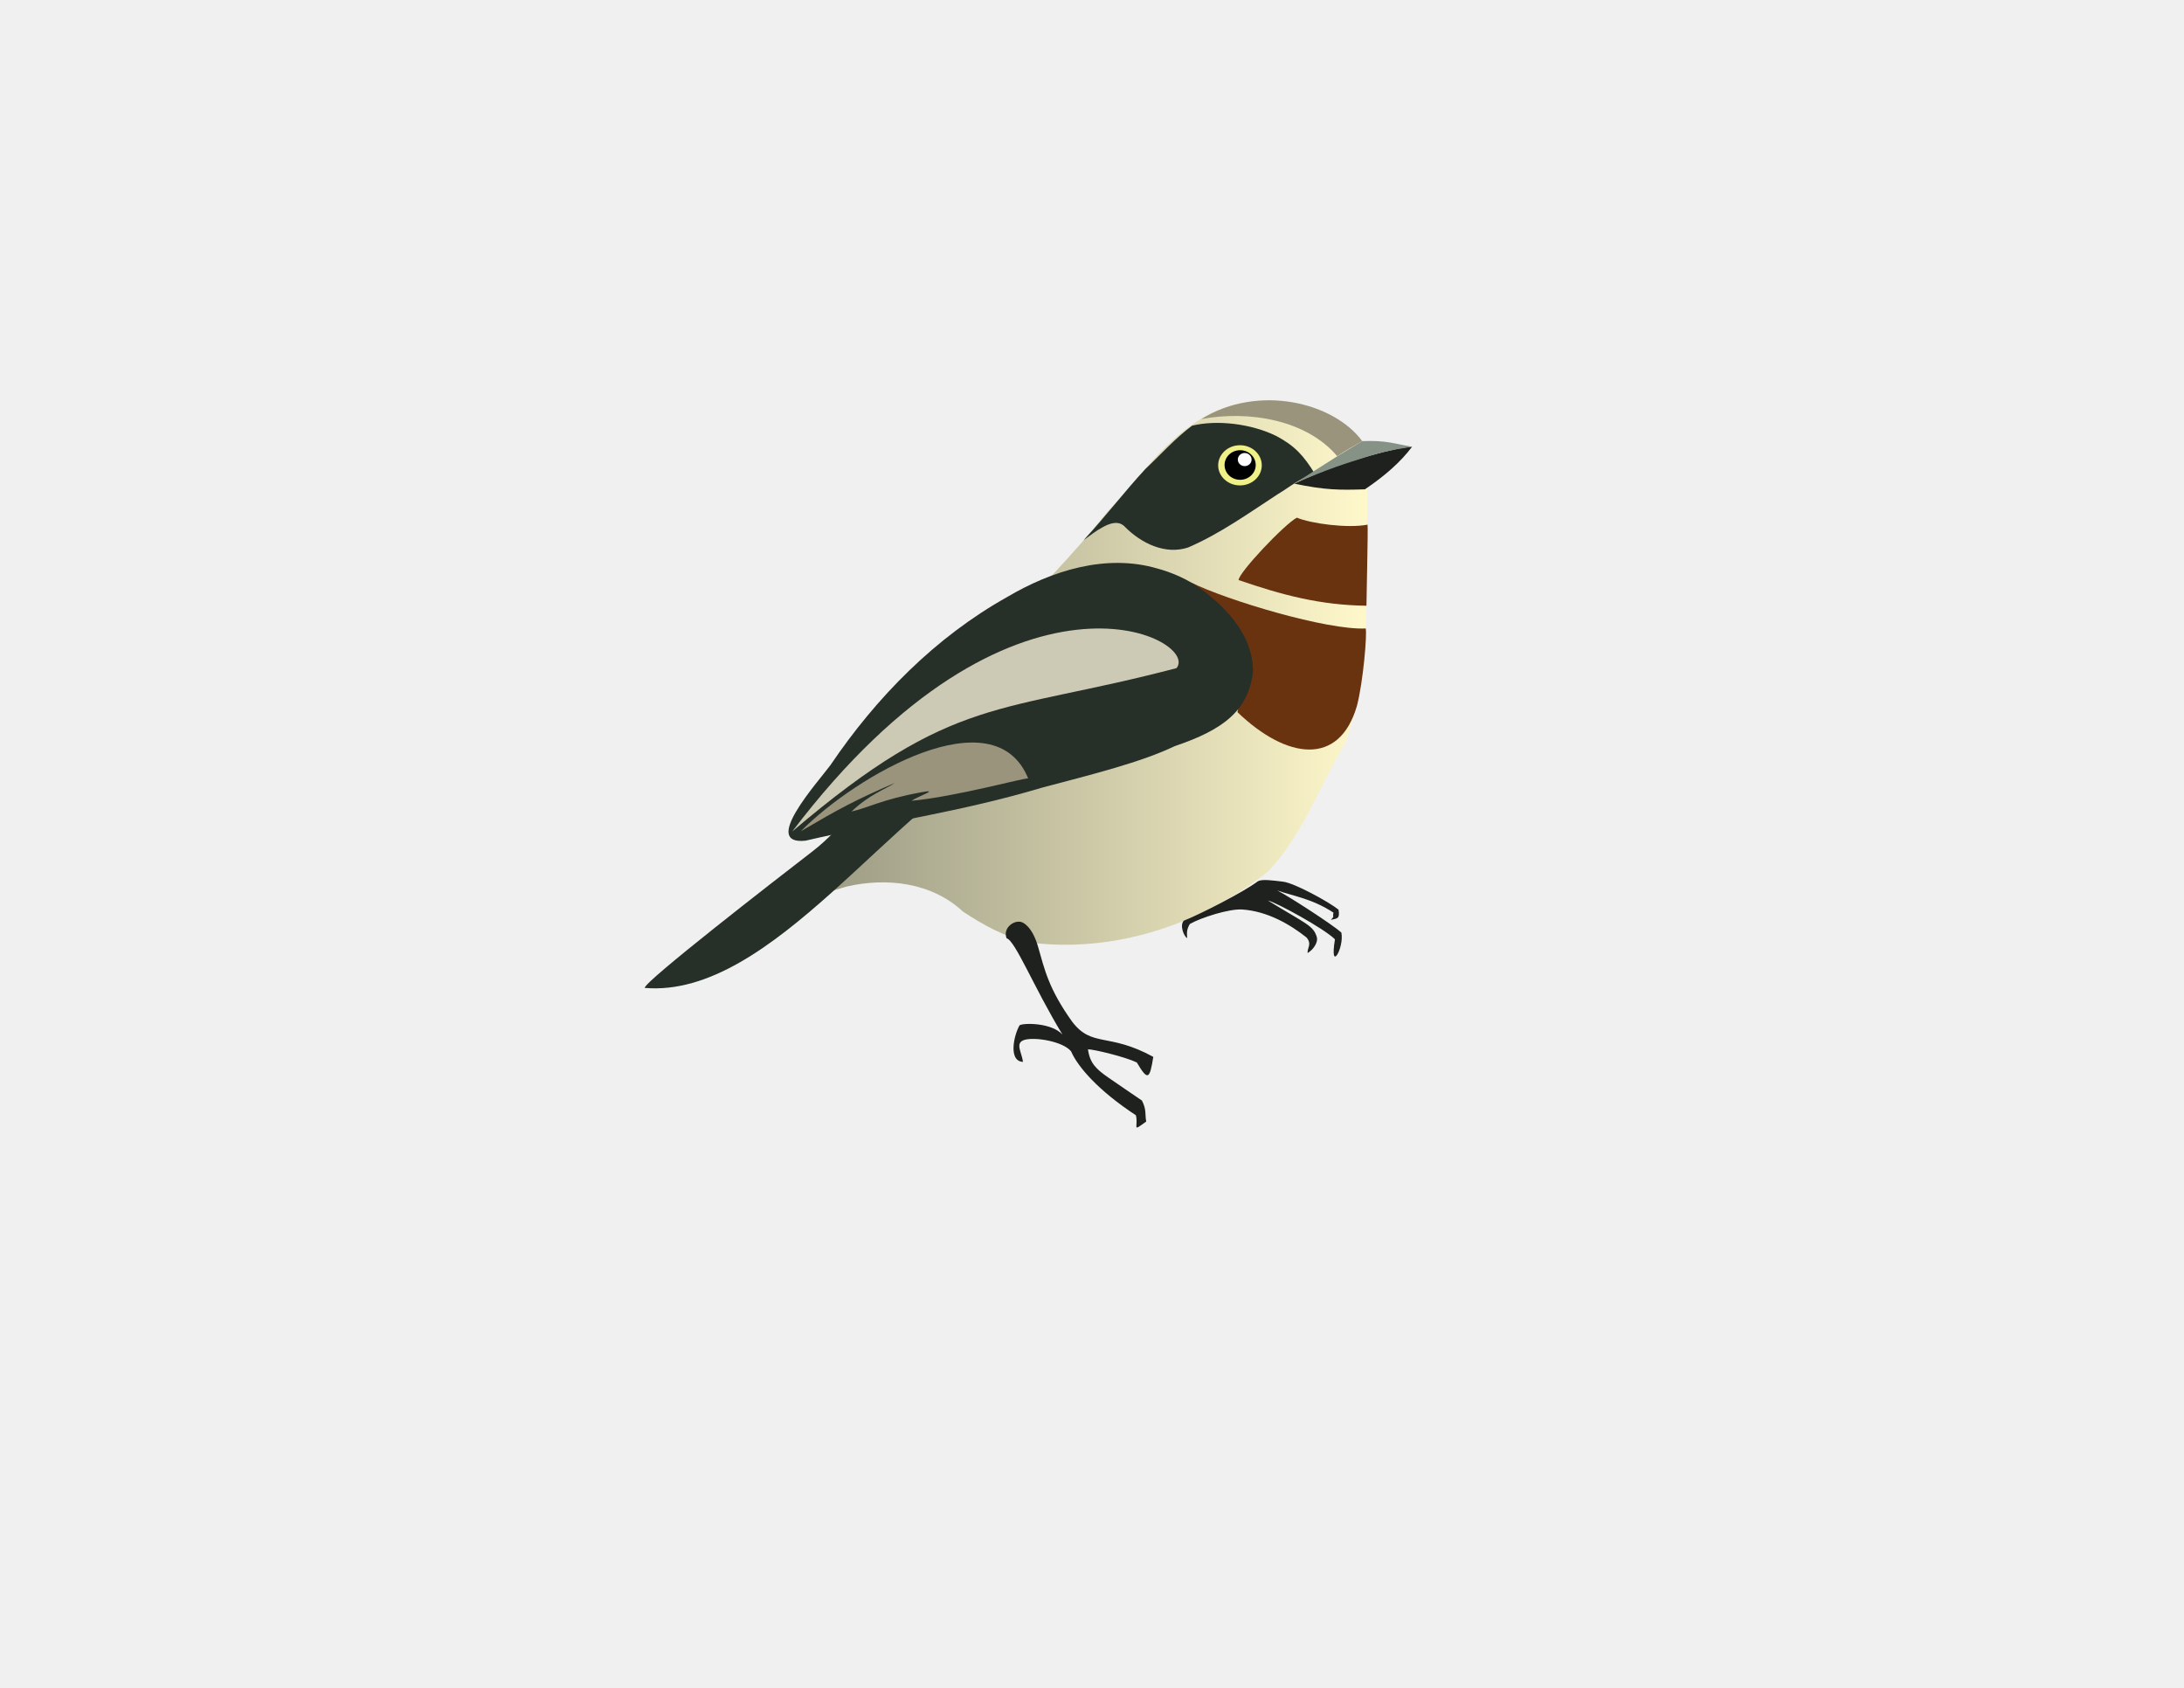
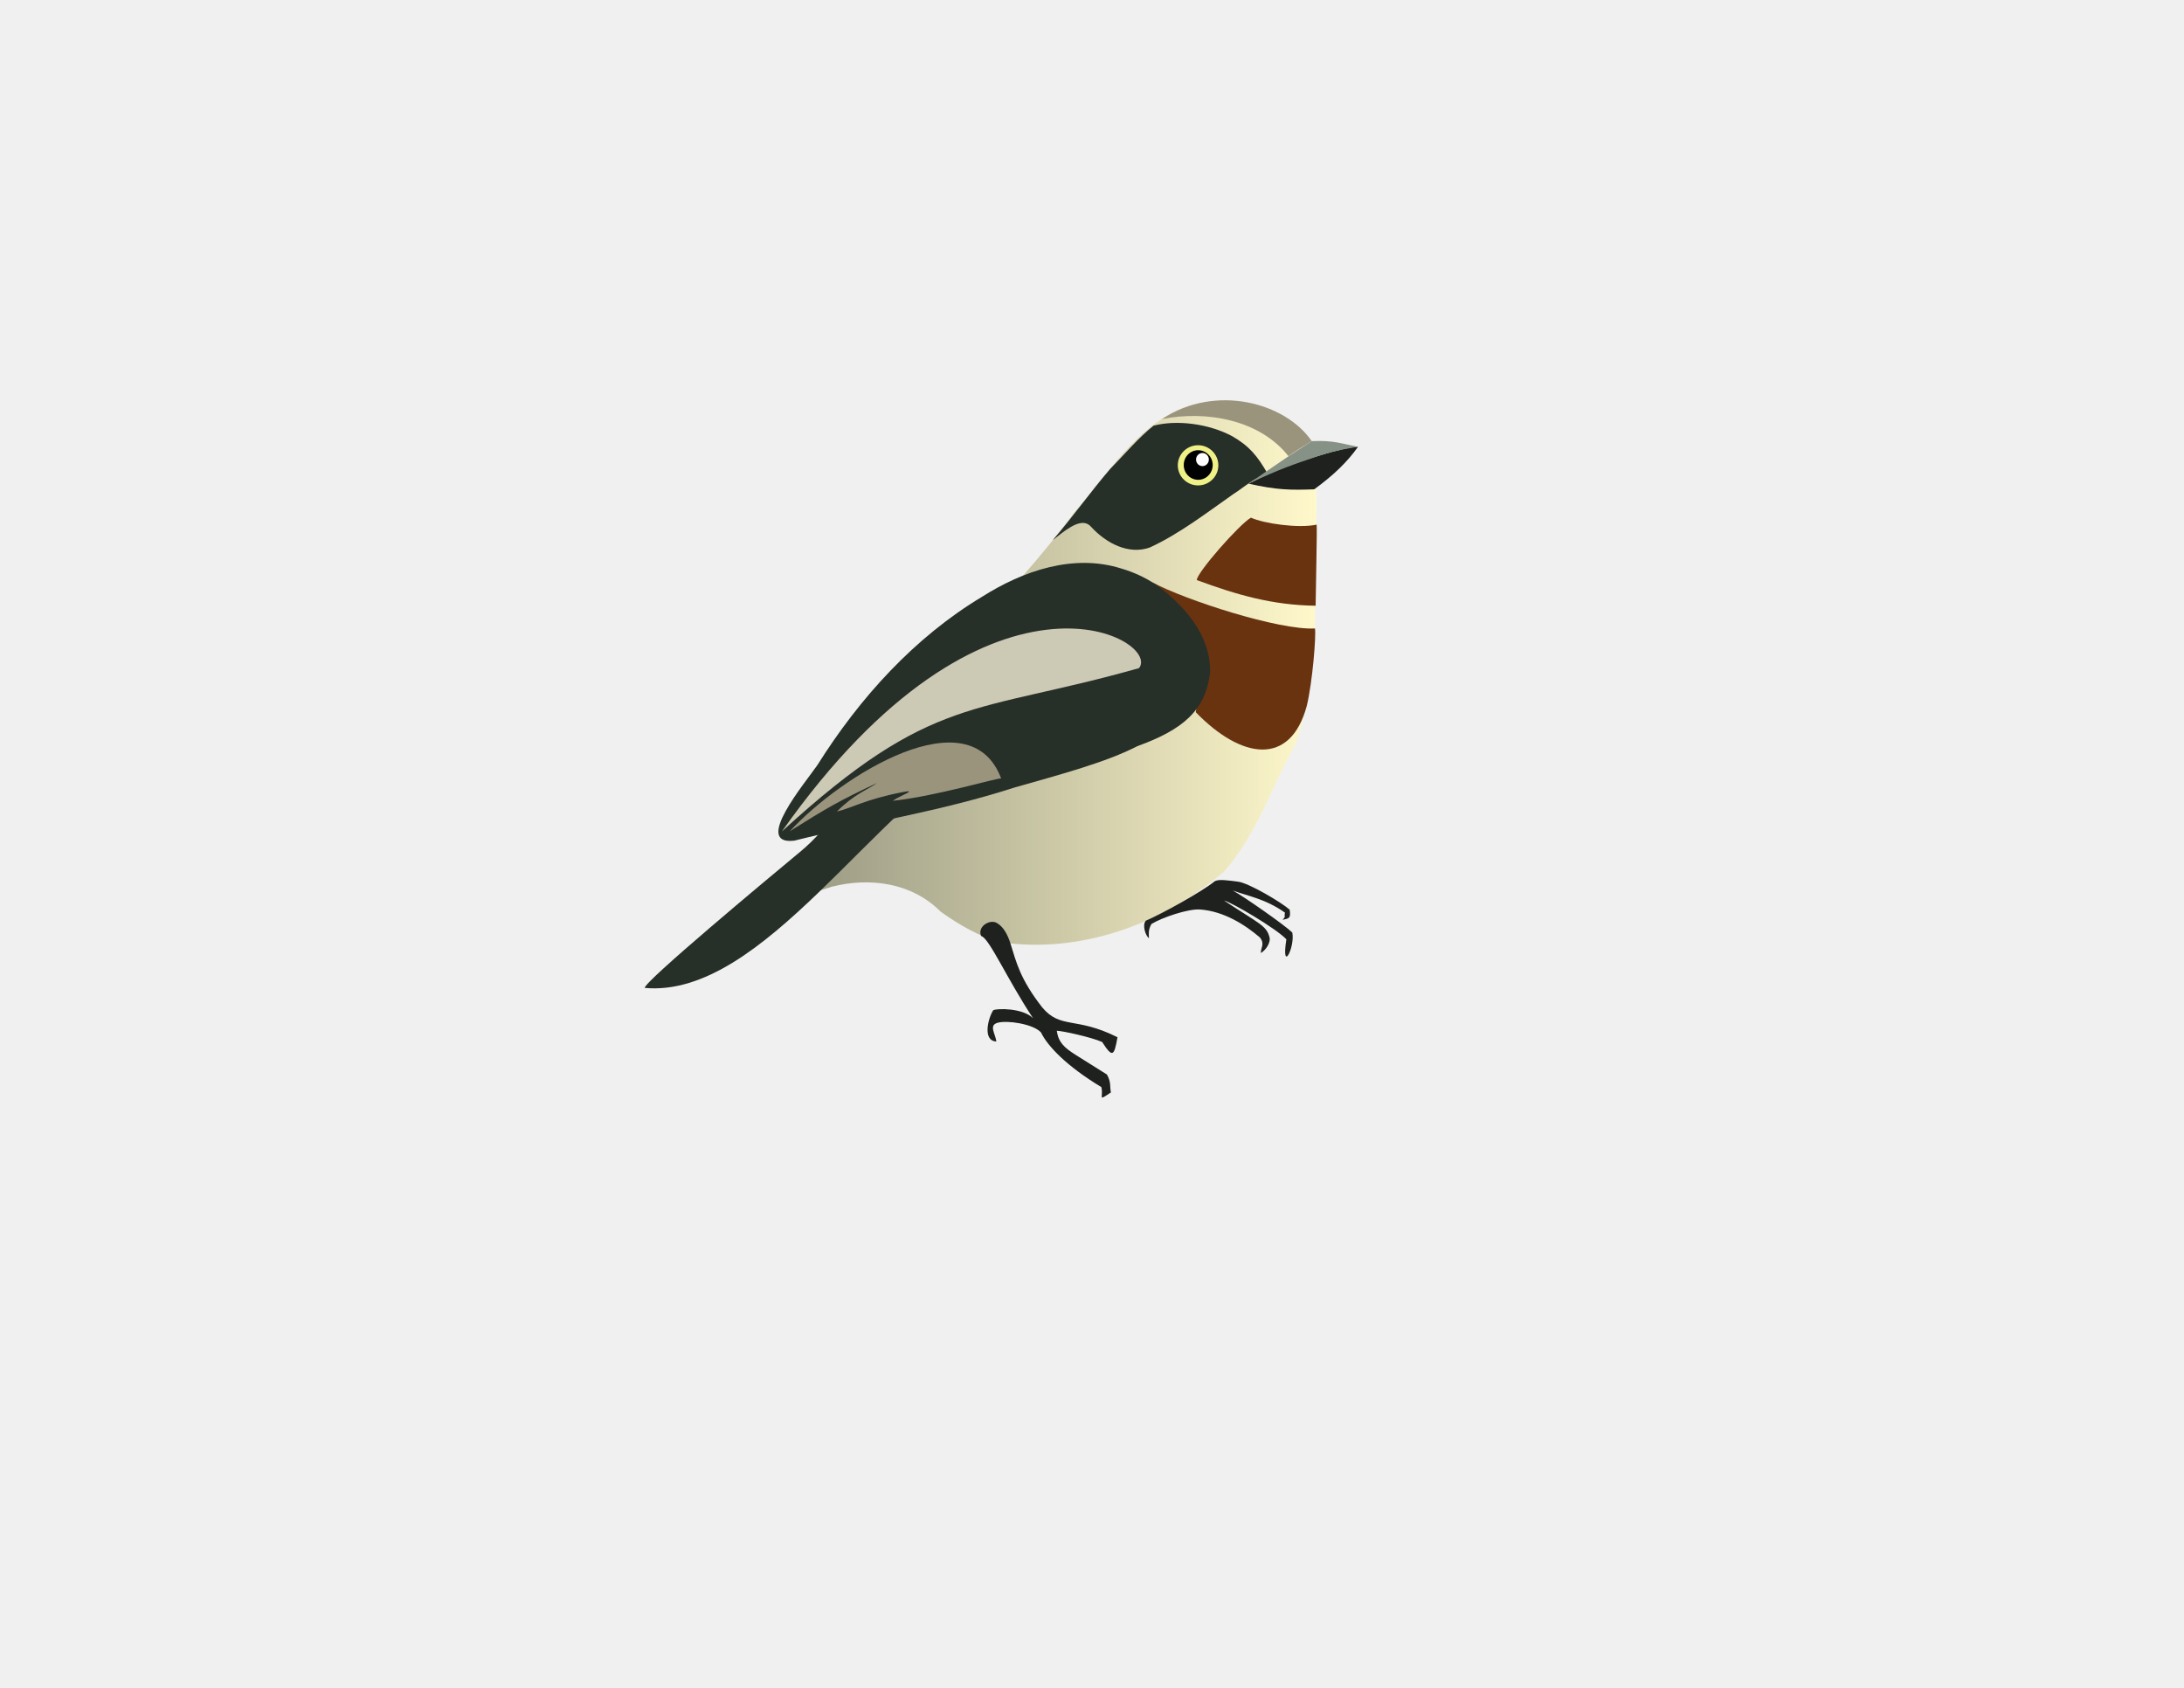
<svg xmlns="http://www.w3.org/2000/svg" xmlns:xlink="http://www.w3.org/1999/xlink" width="792pt" height="612pt" id="svg2" version="1.0">
  <defs id="defs4">
    <linearGradient id="linearGradient3038">
      <stop style="stop-color:#757769;stop-opacity:1;" offset="0" id="stop3040" />
      <stop style="stop-color:#fff8cb;stop-opacity:1;" offset="1" id="stop3042" />
    </linearGradient>
    <linearGradient xlink:href="#linearGradient3038" id="linearGradient3006" x1="2.836" y1="315.948" x2="915.594" y2="315.948" gradientUnits="userSpaceOnUse" />
    <linearGradient xlink:href="#linearGradient3038" id="linearGradient3029" gradientUnits="userSpaceOnUse" x1="2.836" y1="315.948" x2="915.594" y2="315.948" />
    <linearGradient xlink:href="#linearGradient3038" id="linearGradient3027" gradientUnits="userSpaceOnUse" x1="2.836" y1="315.948" x2="915.594" y2="315.948" gradientTransform="matrix(0.9427679,0,0,1,2.898217,0)" />
+     <linearGradient xlink:href="#linearGradient3038" id="linearGradient3045" gradientUnits="userSpaceOnUse" gradientTransform="matrix(0.8763787,0,0,1,6.260149,0)" x1="2.836" y1="315.948" x2="915.594" y2="315.948" />
  </defs>
  <g id="layer1">
    <g id="BirdBatis" transform="matrix(0.428474,0,0,0.428474,290.0398,209.1822)">
-       <path style="fill:url(#linearGradient3027);fill-opacity:1" d="m 483.249,574.972 c 95.313,12.849 194.463,-19.209 270.766,-79.765 39.466,-41.722 57.759,-95.952 87.369,-145.399 19.325,-55.748 22.912,-96.927 23.153,-154.399 C 862.629,137.58 870.124,78.393 862.827,21.101 839.267,-31.616 774.276,-37.989 725.788,-33.671 658.583,-22.4 617.736,41.047 573.191,88.917 532.177,139.55 487.434,186.5 440.663,230.983 295.725,521.195 194.569,536.366 278.234,512.157 c 44.932,-10.383 95.857,-5.049 131.546,28.233 22.805,15.018 47.069,28.421 73.469,34.582 z" id="Body" />
-       <path style="fill:#9a947d;stroke:none" d="M 860.325,9.524 C 828.465,-33.855 743.718,-55.491 678.717,-15.354 c 53.888,-10.124 118.902,1.057 153.344,41.865 10.536,-6.993 17.254,-10.567 28.265,-16.986 z" id="HeadStripe" />
-       <path style="fill:#262f28;fill-opacity:1" d="m 545.94,121.228 c 24.121,-25.811 45.616,-54.249 69.61,-80.157 17.474,-16.43 33.554,-34.629 52.713,-48.943 28.389,-6.967 67.224,-2.161 95.232,11.685 20.742,11.041 30.882,22.176 43.623,43.023 -15.643,2.97 -28.242,14.395 -41.868,22.391 -33.035,21.512 -65.426,44.866 -101.515,60.335 -25.544,8.43 -52.63,-4.594 -71.102,-23.216 -7.18,-7.852 -17.62,-3.968 -25.399,0.409 -7.537,4.058 -14.3,9.486 -21.292,14.473 z" id="EyeMask" />
-       <path id="Chest" d="m 854.329,308.267 c 7.02,-26.815 11.587,-80.784 9.906,-87.364 -43.225,2.191 -156.571,-31.703 -197.326,-51.996 57.799,54.685 51.252,44.653 64.827,79.52 13.18,17.033 -10.263,48.006 -12.191,66.949 55.628,53.368 114.898,61.391 134.783,-7.11 z" style="fill:#693310;fill-opacity:1;stroke:none" />
-       <path id="TailUpper" d="M 462.647,357.316 C 331.938,416.891 194.755,638.664 50.64,626.498 49.213,619.984 198.75,504.214 240.489,471.988 c 32.846,-25.321 64.134,-68.675 64.653,-81.717 20.921,-8.433 133.043,-33.677 157.505,-32.955 z" style="fill:#262f28;fill-opacity:1;stroke:none" />
-       <path id="LegLeft" d="m 550.819,695.752 c 6.345,-0.031 41.691,8.385 55.089,14.821 12.539,21.071 14.498,19.224 18.636,-6.287 -50.798,-27.757 -68.999,-10.225 -91.532,-39.644 -26.824,-37.52 -31.201,-59.276 -38.456,-84.448 -3.092,-10.728 -8.237,-22.112 -16.792,-27.145 -8.555,-5.033 -23.728,5.175 -18.74,17.465 9.607,2.229 31.203,56.352 63.014,108.631 -12.46,-13.684 -44.14,-13.211 -48.386,-10.501 -6.519,11.242 -12.962,40.485 3.839,41.301 -1.264,-10.679 -9.504,-21.383 1.556,-24.789 11.502,-3.542 43.174,1.441 52.662,12.817 7.57,17.422 30.546,44.237 73.199,72.206 3.103,13.18 -5.476,19.572 11.667,7.06 -1.625,-7.892 0.559,-13.259 -4.876,-23.676 0,0 -23.802,-16.147 -37.778,-25.828 -13.976,-9.681 -20.982,-16.431 -23.103,-31.981 z" style="fill:#1e211e" />
-       <path id="LegRight" d="m 809.169,569.62 c -3.665,-13.548 -12.019,-15.167 -55.276,-41.731 9.155,1.938 63.424,31.561 75.636,43.743 -6.433,39.35 10.744,9.521 7.227,-7.629 -9.053,-8.284 -58.27,-40.312 -72.354,-47.499 17.617,6.234 39.344,9.205 63.446,25.03 -1.352,6.02 1.652,3.173 -2.872,8.134 7.258,-1.588 10.317,-1.145 8.592,-11.493 -11.01,-8.833 -49.659,-29.973 -62.484,-31.545 -12.825,-1.572 -23.874,-3.021 -28.49,-0.504 -15.332,11.685 -64.434,36.933 -83.737,44.537 -4.617,5.331 -0.039,17.262 3.864,19.739 -0.18,-5.764 -0.971,-9.178 3.021,-16.02 12.801,-7.346 44.67,-17.363 59.097,-16.381 28.854,1.963 54.368,17.108 72.547,31.536 6.445,7.451 0.83,11.735 1.245,17.603 7.164,-4.072 11.854,-12.662 10.54,-17.52 z" style="fill:#1e211e;fill-opacity:1;stroke:none" />
-       <g id="Beak" transform="matrix(-0.9427679,0,0,1,882.5926,0)">
+       <path style="fill:url(#linearGradient3045);fill-opacity:1" d="m 452.785,574.972 c 88.601,12.849 180.769,-19.209 251.699,-79.765 36.686,-41.722 53.692,-95.952 81.217,-145.399 17.964,-55.748 21.299,-96.927 21.523,-154.399 C 805.449,137.58 812.416,78.393 805.633,21.101 783.732,-31.616 723.318,-37.989 678.244,-33.671 615.772,-22.4 577.801,41.047 536.393,88.917 498.268,139.55 456.675,186.5 413.198,230.983 278.466,521.195 184.434,536.366 262.207,512.157 c 41.768,-10.383 89.107,-5.049 122.283,28.233 21.199,15.018 43.754,28.421 68.296,34.582 z" id="Body" />
+       <path style="fill:#9a947d;stroke:none" d="M 803.308,9.524 C 773.691,-33.855 694.912,-55.491 634.488,-15.354 c 50.093,-10.124 110.529,1.057 142.546,41.865 9.794,-6.993 16.039,-10.567 26.274,-16.986 z" id="HeadStripe" />
+       <path style="fill:#262f28;fill-opacity:1" d="m 511.062,121.228 c 22.423,-25.811 42.403,-54.249 64.708,-80.157 16.243,-16.43 31.191,-34.629 49.001,-48.943 26.39,-6.967 62.49,-2.161 88.526,11.685 19.282,11.041 28.707,22.176 40.551,43.023 -14.541,2.97 -26.253,14.395 -38.92,22.391 -30.709,21.512 -60.819,44.866 -94.367,60.335 -23.746,8.43 -48.924,-4.594 -66.095,-23.216 -6.674,-7.852 -16.379,-3.968 -23.611,0.409 -7.006,4.058 -13.293,9.486 -19.793,14.473 z" id="EyeMask" />
+       <path id="Chest" d="m 797.734,308.267 c 6.526,-26.815 10.771,-80.784 9.208,-87.364 -40.181,2.191 -145.545,-31.703 -183.43,-51.996 53.729,54.685 47.643,44.653 60.262,79.52 12.252,17.033 -9.54,48.006 -11.332,66.949 51.71,53.368 106.807,61.391 125.292,-7.11 z" style="fill:#693310;fill-opacity:1;stroke:none" />
+       <path id="TailUpper" d="M 433.634,357.316 C 312.129,416.891 184.606,638.664 50.64,626.498 49.314,619.984 188.321,504.214 227.12,471.988 c 30.533,-25.321 59.618,-68.675 60.1,-81.717 19.448,-8.433 123.674,-33.677 146.414,-32.955 z" style="fill:#262f28;fill-opacity:1;stroke:none" />
+       <path id="LegLeft" d="m 515.597,674.843 c 5.898,-0.026 38.755,7.156 51.21,12.65 11.656,17.984 13.477,16.407 17.324,-5.366 -47.221,-23.691 -64.14,-8.727 -85.086,-33.836 -24.935,-32.023 -29.004,-50.591 -35.748,-72.075 -2.874,-9.156 -7.657,-18.872 -15.609,-23.168 -7.952,-4.295 -22.057,4.416 -17.42,14.906 8.93,1.902 29.006,48.095 58.577,92.715 -11.583,-11.679 -41.032,-11.275 -44.979,-8.963 -6.06,9.595 -12.05,34.553 3.569,35.25 -1.175,-9.115 -8.835,-18.25 1.446,-21.157 10.692,-3.023 40.134,1.23 48.953,10.939 7.037,14.869 28.395,37.755 68.044,61.626 2.885,11.249 -5.09,16.704 10.845,6.026 -1.511,-6.736 0.52,-11.316 -4.532,-20.207 0,0 -22.126,-13.781 -35.117,-22.044 -12.992,-8.262 -19.504,-14.023 -21.476,-27.295 z" style="fill:#1e211e" />
+       <path id="LegRight" d="m 755.754,569.62 c -3.407,-13.548 -11.173,-15.167 -51.384,-41.731 8.51,1.938 58.957,31.561 70.31,43.743 -5.98,39.35 9.987,9.521 6.718,-7.629 -8.415,-8.284 -54.167,-40.312 -67.259,-47.499 16.376,6.234 36.573,9.205 58.979,25.03 -1.257,6.02 1.536,3.173 -2.67,8.134 6.747,-1.588 9.59,-1.145 7.987,-11.493 -10.235,-8.833 -46.162,-29.973 -58.084,-31.545 -11.922,-1.572 -22.193,-3.021 -26.484,-0.504 -14.252,11.685 -59.896,36.933 -77.84,44.537 -4.292,5.331 -0.036,17.262 3.591,19.739 -0.168,-5.764 -0.903,-9.178 2.808,-16.02 11.899,-7.346 41.524,-17.363 54.935,-16.381 26.822,1.963 50.539,17.108 67.438,31.536 5.991,7.451 0.771,11.735 1.157,17.603 6.659,-4.072 11.019,-12.662 9.797,-17.52 z" style="fill:#1e211e;fill-opacity:1;stroke:none" />
+       <g id="Beak" transform="matrix(-0.8763787,0,0,1,824.0069,0)">
        <path style="fill:#1e211e" d="m 104.971,57.474 c -36.118,7.238 -54.418,7.429 -84.595,6.432 -24.463,-15.64 -42.777,-30.942 -56.445,-48.064 10.282,0.444 26.446,3.735 50.502,10.039 24.056,6.304 52.978,14.809 90.539,31.593 z" id="BeakLower" />
        <path id="BeakUpper" d="M 104.971,57.474 C 53.599,26.511 53.599,26.511 23.619,9.524 -5.397,8.454 -14.165,12.391 -35.864,15.827 c 27.277,4.06 37.973,6.63 53.795,11.35 26.878,8.017 45.176,13.067 87.04,30.298 z" style="fill:#879287;fill-opacity:1" />
      </g>
-       <path transform="matrix(-1.036352,0,0,1,907.234,-1.785711)" d="m 202.143,38.612 a 23.75,22.679 0 1 1 -47.5,0 23.75,22.679 0 1 1 47.5,0 z" id="path2541" style="fill:#f0f088;fill-opacity:1;stroke:none" />
-       <path style="fill:#000000;fill-opacity:1;stroke:none" d="m 722.497,19.78 c -9.714,0 -17.525,7.468 -17.525,16.699 0,9.231 7.812,16.699 17.525,16.699 9.714,0 17.624,-7.468 17.624,-16.699 0,-9.231 -7.911,-16.699 -17.624,-16.699 z" id="path2543" />
-       <path style="fill:#262f28;fill-opacity:1" d="m 670.837,171.184 c 33.025,22.31 66.442,55.751 66.192,98.261 -4.957,43.881 -33.072,65.637 -88.328,84.233 -37.967,18.208 -92.227,31.629 -149.26,46.718 -92.147,27.528 -176.678,38.867 -267.286,59.94 -50.956,5.524 13.624,-65.733 28.027,-85.19 51.797,-76.583 118.324,-144.316 199.426,-189.703 50.361,-29.744 111.662,-49.212 169.741,-32.12 14.569,3.987 28.618,9.942 41.49,17.861 z" id="WingBackground" />
-       <path id="WingTip" d="m 226.73,449.756 c 43.695,-25.62 60.187,-34.556 106.259,-54.643 -12.522,8.239 -27.941,12.537 -49.043,32.35 18.846,-4.168 33.818,-13.458 78.468,-21.678 22.325,-4.11 -2.227,3.894 -10.762,9.572 50.687,-4.739 127.079,-26.008 131.665,-25.244 -37.945,-93.703 -193.515,-3.957 -256.588,59.643 z" style="fill:#9a947d;stroke:none" />
-       <path id="WingStripe" d="M 650.745,265.652 C 450.213,318.389 400.162,294.111 217.094,450.005 466.002,122.102 678.406,232.502 650.745,265.652 z" style="fill:#f5efd7;fill-opacity:0.803;fill-rule:evenodd;stroke:none" />
-       <path style="fill:#000000;fill-opacity:0" id="path3153" d="m 696.927,-31.355 c 17.435,-7.29 35.659,-12.279 53.627,-17.852 26.559,-8.529 53.512,-15.347 80.685,-21.23 9.849,-2.118 19.723,-4.184 29.762,-4.904 2.461,-0.135 4.933,-0.234 7.397,-0.115 0.851,0.033 1.702,0.034 2.554,0.03 0.491,-0.014 0.981,-0.014 1.472,-0.009 2.635,0.085 5.273,0.083 7.909,0.087 3.22,0.009 6.44,-0.009 9.66,-0.024 2.995,-0.365 4.215,0.281 6.789,1.678 2.954,1.641 5.565,3.601 7.921,6.106 2.499,2.709 4.576,5.844 6.113,9.263 1,1.848 1.002,3.983 1.458,5.983 0.348,1.375 1.167,2.273 2.239,3.076 1.879,1.076 3.884,1.573 5.984,1.944 0.338,0.049 0.675,0.098 1.013,0.148 0,0 -19.143,14.224 -19.143,14.224 l 0,0 c -0.339,-0.076 -0.678,-0.152 -1.017,-0.227 -2.348,-0.591 -4.683,-1.361 -6.67,-2.865 -1.3,-1.199 -2.416,-2.534 -2.936,-4.311 -0.655,-1.866 -0.313,-3.989 -1.209,-5.818 -1.323,-3.205 -3.259,-6.074 -5.624,-8.514 -2.253,-2.257 -4.811,-3.956 -7.607,-5.373 -1.997,-0.96 -3.999,-0.821 -6.167,-0.781 -3.2,-0.014 -6.4,-0.032 -9.6,-0.023 -2.712,0.005 -5.425,0.005 -8.136,0.088 -0.491,0.002 -0.981,0.005 -1.471,-0.021 -0.864,-0.023 -1.729,-0.05 -2.592,-0.102 -2.298,-0.097 -4.599,-0.064 -6.896,0.062 -9.562,0.662 -19.011,2.397 -28.428,4.226 -26.889,5.417 -53.477,12.171 -79.665,20.667 -18.738,5.998 -37.751,11.52 -55.698,19.909 0,0 18.276,-15.32 18.276,-15.32 z" />
-       <path id="Beard" d="m 865.079,195.265 c 0.266,-23.781 1.874,-84.654 1.237,-91.504 -22.499,4.441 -64.221,-1.275 -79.736,-7.873 -13.784,7.061 -66.143,62.48 -65.76,70.435 48.702,16.669 91.522,28.273 144.26,28.942 z" style="fill:#693310" />
-       <path style="fill:#ffffff;fill-opacity:1;fill-rule:nonzero" id="path3010" d="m 619.993,225.536 a 4.417,3.964 0 1 1 -8.834,0 4.417,3.964 0 1 1 8.834,0 z" transform="matrix(1.760234,0,0,1.867091,-355.8755,-390.7682)" />
+       <path transform="matrix(-0.963373,0,0,1,846.913,-1.785711)" d="m 202.143,38.612 a 23.75,22.679 0 1 1 -47.5,0 23.75,22.679 0 1 1 47.5,0 z" id="path2541" style="fill:#f0f088;fill-opacity:1;stroke:none" />
+       <path style="fill:#000000;fill-opacity:1;stroke:none" d="m 675.185,19.78 c -9.03,0 -16.291,7.468 -16.291,16.699 0,9.231 7.261,16.699 16.291,16.699 9.03,0 16.383,-7.468 16.383,-16.699 0,-9.231 -7.353,-16.699 -16.383,-16.699 z" id="path2543" />
+       <path style="fill:#262f28;fill-opacity:1" d="m 627.163,171.184 c 30.699,22.31 61.763,55.751 61.53,98.261 -4.608,43.881 -30.743,65.637 -82.108,84.233 -35.294,18.208 -85.733,31.629 -138.749,46.718 -85.658,27.528 -164.237,38.867 -248.464,59.94 -47.367,5.524 12.665,-65.733 26.053,-85.19 48.15,-76.583 109.992,-144.316 185.382,-189.703 46.815,-29.744 103.799,-49.212 157.787,-32.12 13.543,3.987 26.603,9.942 38.568,17.861 z" id="WingBackground" />
+       <path id="WingTip" d="m 214.33,449.756 c 40.618,-25.62 55.949,-34.556 98.777,-54.643 -11.64,8.239 -25.974,12.537 -45.59,32.35 17.518,-4.168 31.436,-13.458 72.943,-21.678 20.753,-4.11 -2.07,3.894 -10.004,9.572 47.117,-4.739 118.13,-26.008 122.393,-25.244 -35.273,-93.703 -179.888,-3.957 -238.519,59.643 z" style="fill:#9a947d;stroke:none" />
+       <path id="WingStripe" d="M 608.486,265.652 C 422.075,318.389 375.548,294.111 205.372,450.005 436.753,122.102 634.199,232.502 608.486,265.652 z" style="fill:#f5efd7;fill-opacity:0.803;fill-rule:evenodd;stroke:none" />
+       <path style="fill:#000000;fill-opacity:0" id="path3153" d="m 651.415,-31.355 c 16.207,-7.29 33.148,-12.279 49.85,-17.852 24.688,-8.529 49.743,-15.347 75.003,-21.23 9.155,-2.118 18.334,-4.184 27.666,-4.904 2.288,-0.135 4.585,-0.234 6.876,-0.115 0.791,0.033 1.582,0.034 2.374,0.03 0.456,-0.014 0.912,-0.014 1.368,-0.009 2.45,0.085 4.901,0.083 7.352,0.087 2.993,0.009 5.987,-0.009 8.98,-0.024 2.785,-0.365 3.918,0.281 6.311,1.678 2.746,1.641 5.174,3.601 7.364,6.106 2.323,2.709 4.254,5.844 5.682,9.263 0.93,1.848 0.932,3.983 1.356,5.983 0.323,1.375 1.085,2.273 2.081,3.076 1.746,1.076 3.61,1.573 5.563,1.944 0.314,0.049 0.628,0.098 0.942,0.148 0,0 -17.795,14.224 -17.795,14.224 l 0,0 c -0.315,-0.076 -0.63,-0.152 -0.946,-0.227 -2.183,-0.591 -4.353,-1.361 -6.2,-2.865 -1.208,-1.199 -2.246,-2.534 -2.73,-4.311 -0.609,-1.866 -0.291,-3.989 -1.124,-5.818 -1.23,-3.205 -3.029,-6.074 -5.228,-8.514 -2.094,-2.257 -4.472,-3.956 -7.072,-5.373 -1.857,-0.96 -3.717,-0.821 -5.732,-0.781 -2.975,-0.014 -5.949,-0.032 -8.924,-0.023 -2.521,0.005 -5.043,0.005 -7.563,0.088 -0.456,0.002 -0.911,0.005 -1.367,-0.021 -0.804,-0.023 -1.607,-0.05 -2.409,-0.102 -2.137,-0.097 -4.275,-0.064 -6.411,0.062 -8.888,0.662 -17.673,2.397 -26.426,4.226 -24.996,5.417 -49.711,12.171 -74.055,20.667 -17.418,5.998 -35.093,11.52 -51.775,19.909 0,0 16.989,-15.32 16.989,-15.32 z" />
+       <path id="Beard" d="m 807.726,195.265 c 0.248,-23.781 1.742,-84.654 1.15,-91.504 -20.914,4.441 -59.698,-1.275 -74.121,-7.873 -12.814,7.061 -61.485,62.48 -61.129,70.435 45.272,16.669 85.077,28.273 134.101,28.942 z" style="fill:#693310" />
+       <path style="fill:#ffffff;fill-opacity:1;fill-rule:nonzero" id="path3010" d="m 619.993,225.536 a 4.417,3.964 0 1 1 -8.834,0 4.417,3.964 0 1 1 8.834,0 z" transform="matrix(1.636279,0,0,1.867091,-327.2489,-390.7682)" />
    </g>
  </g>
</svg>
